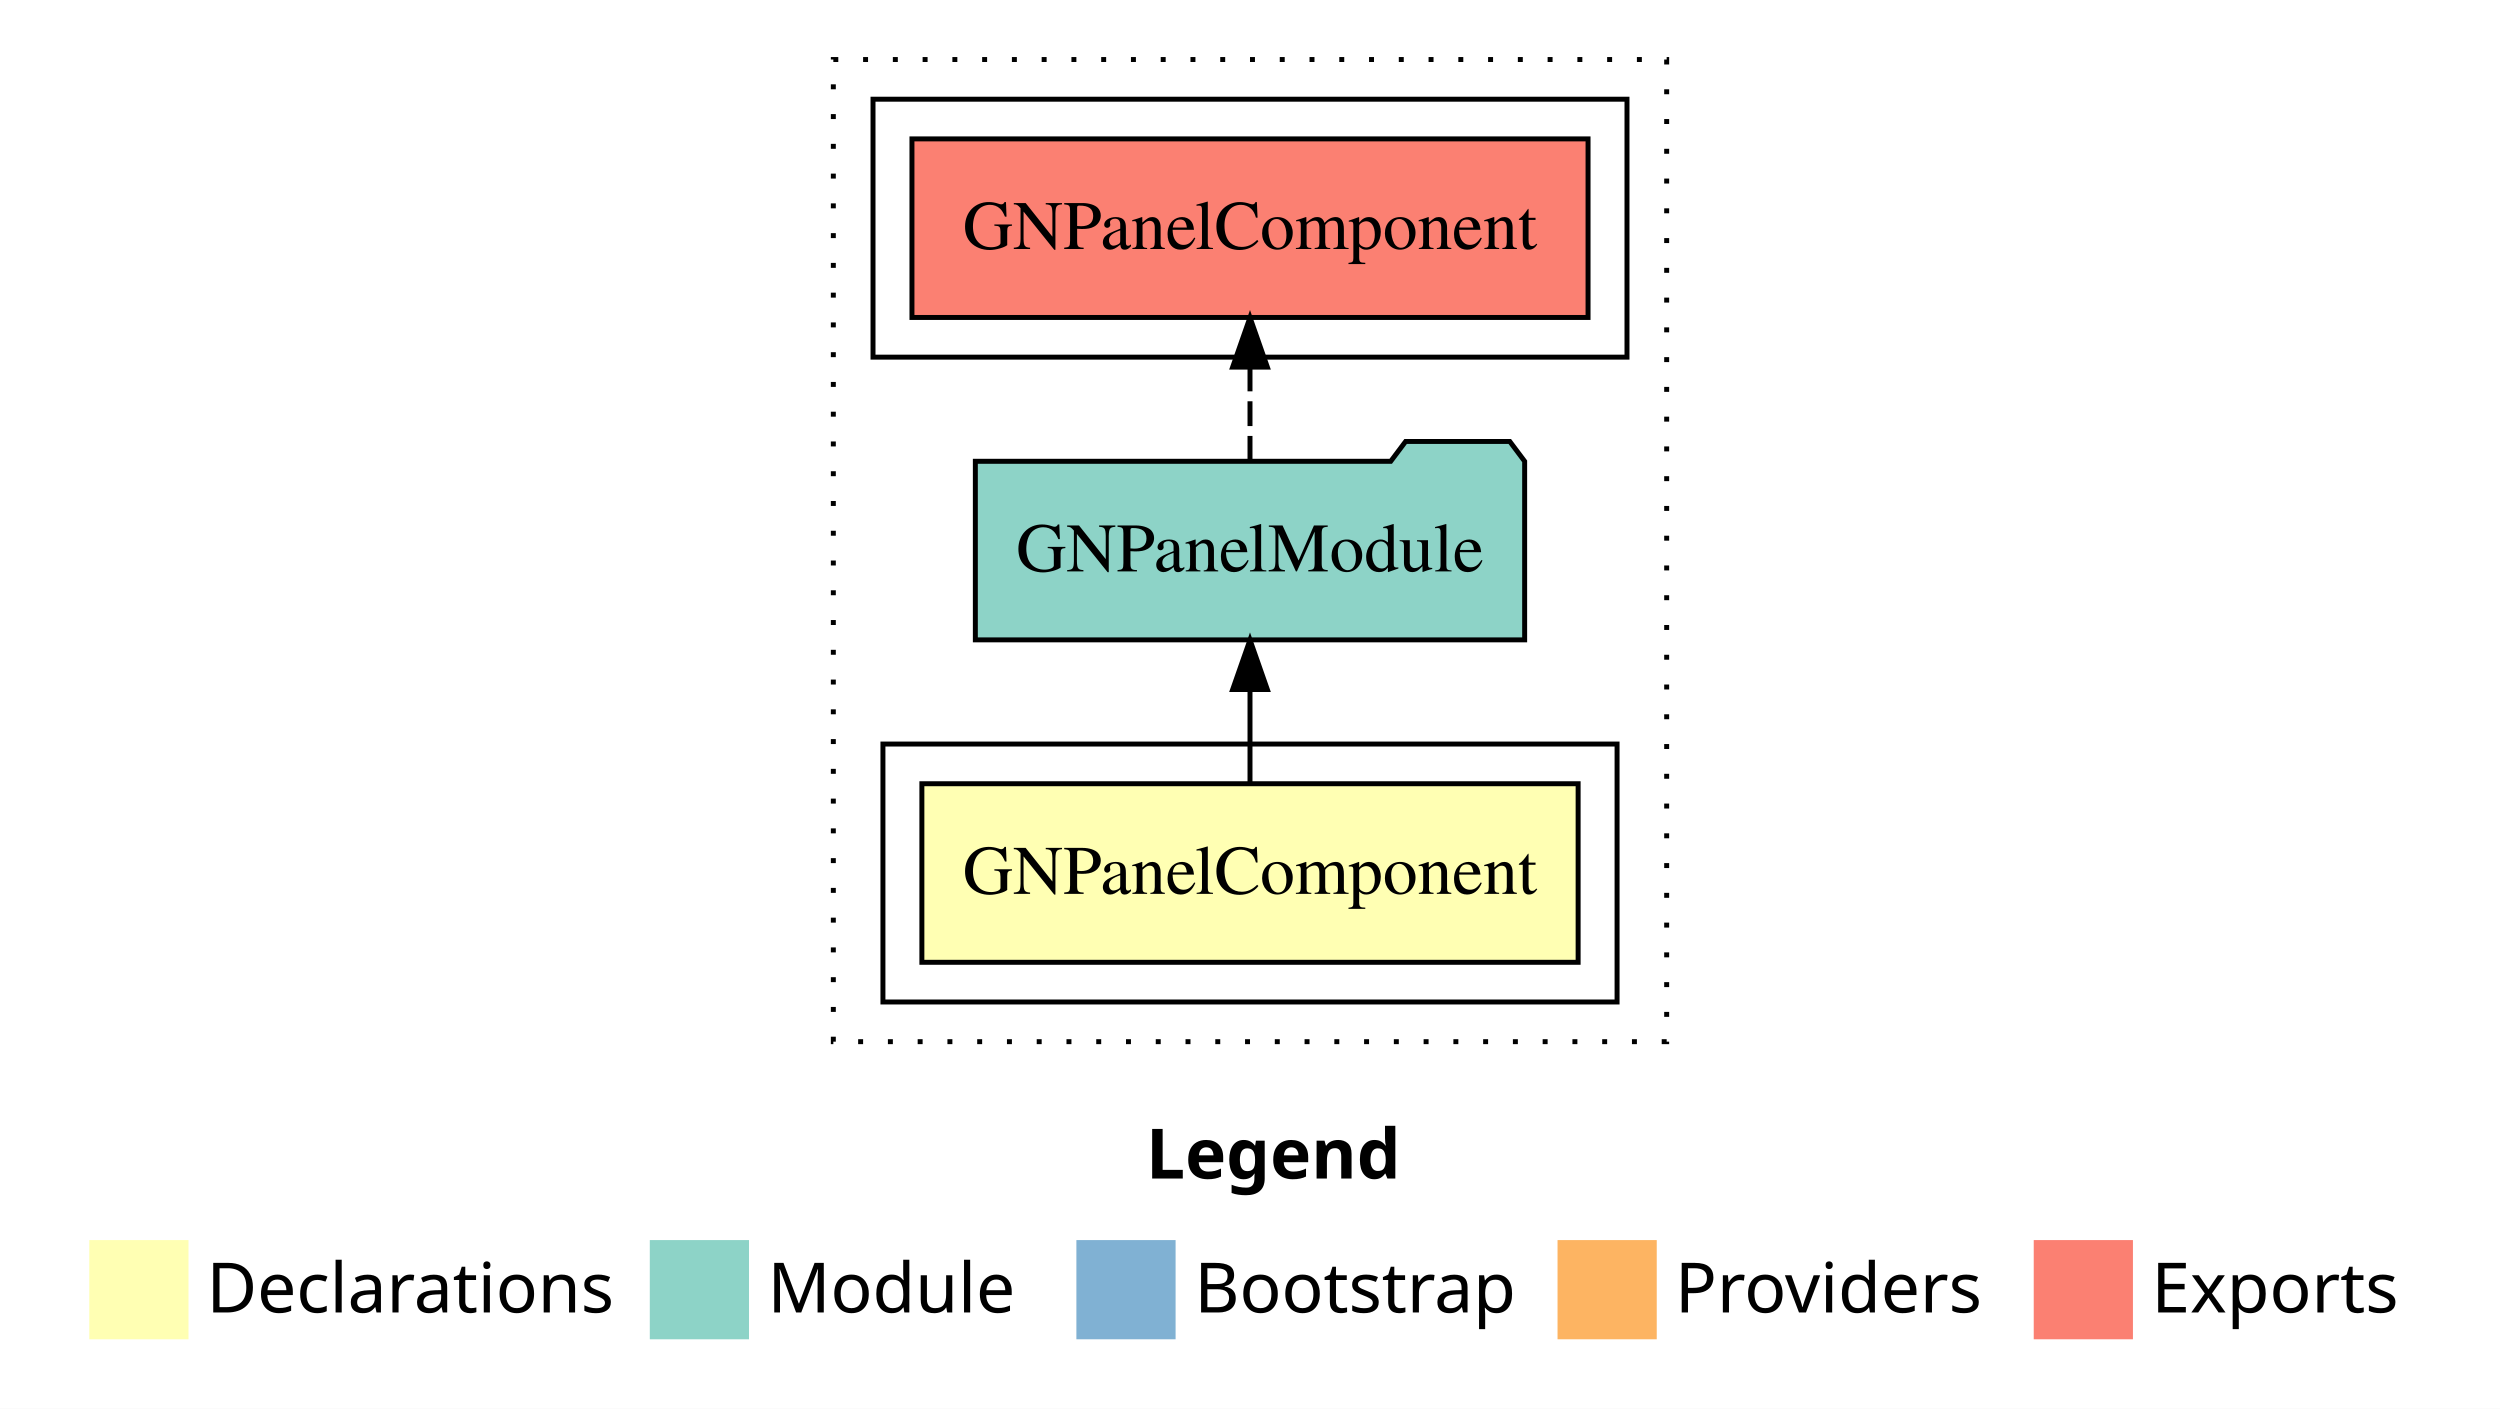
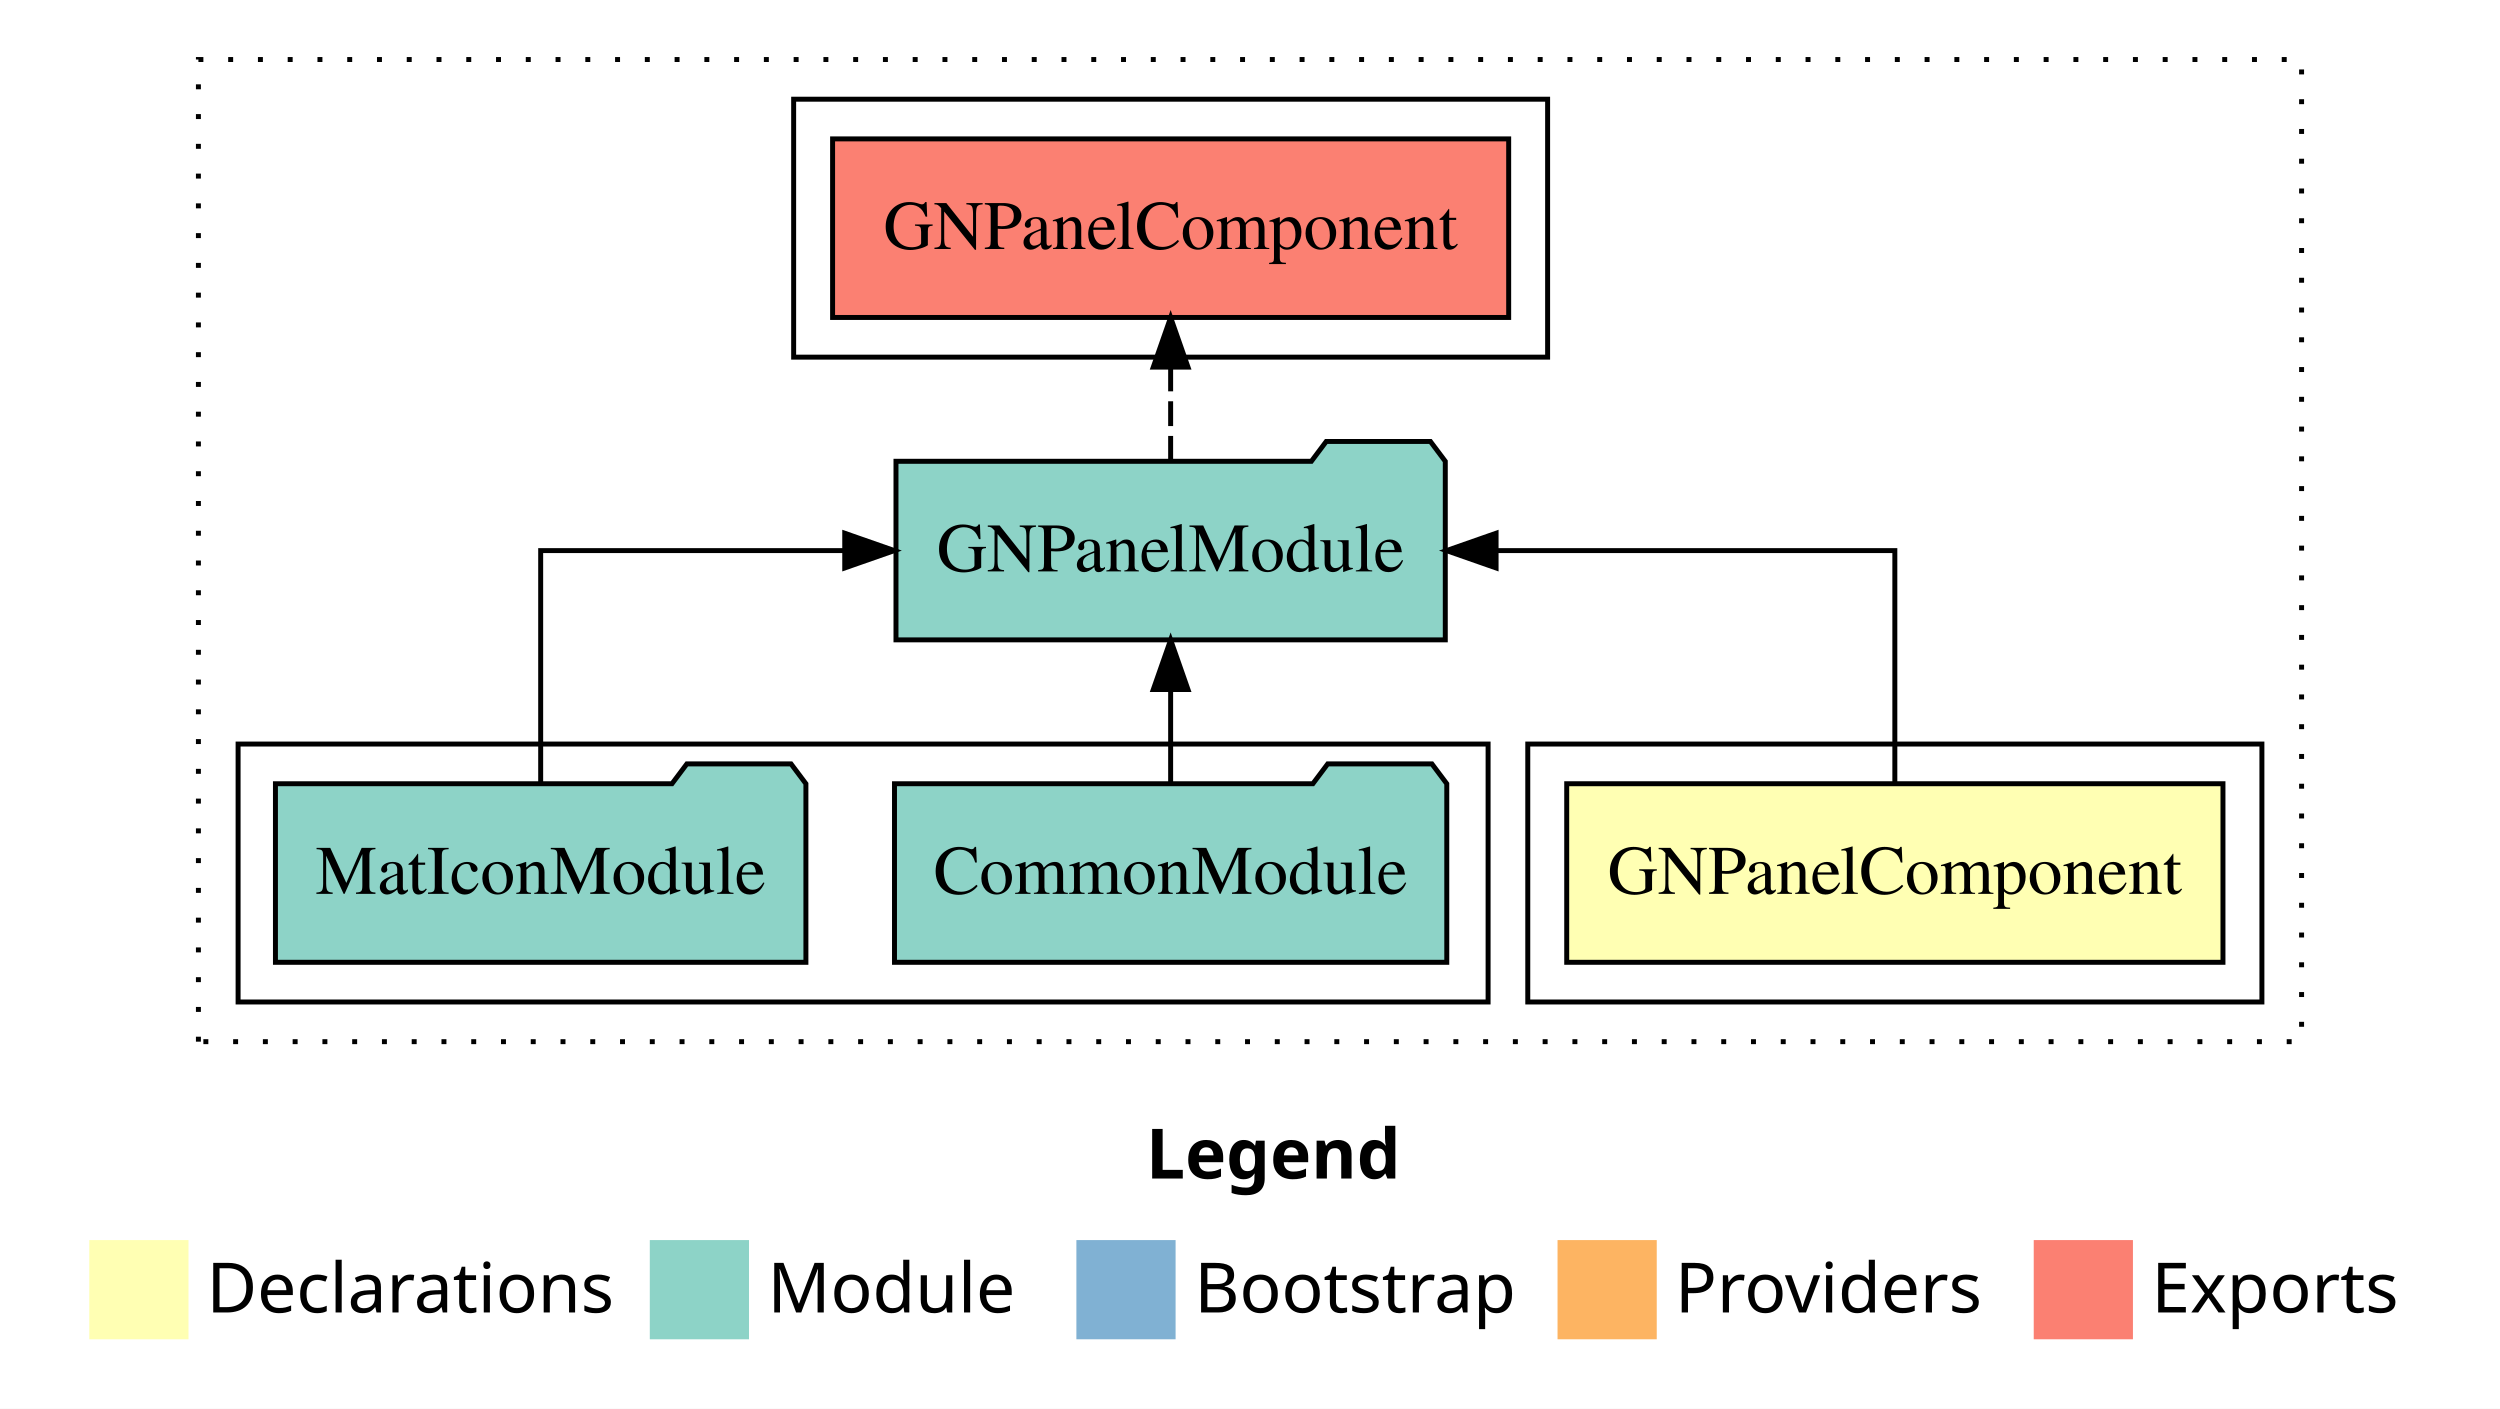
<svg xmlns="http://www.w3.org/2000/svg" width="504pt" height="284pt" viewBox="0.00 0.00 504.00 284.00">
  <g id="graph0" class="graph" transform="scale(1 1) rotate(0) translate(4 280)">
    <polygon fill="white" stroke="transparent" points="-4,4 -4,-280 500,-280 500,4 -4,4" />
    <text text-anchor="start" x="227.01" y="-42.4" font-family="Times-12" font-weight="bold" font-size="14.00">Legend</text>
    <polygon fill="#ffffb3" stroke="transparent" points="14,-10 14,-30 34,-30 34,-10 14,-10" />
    <text text-anchor="start" x="37.63" y="-15.4" font-family="Times-12" font-size="14.00">  Declarations</text>
    <polygon fill="#8dd3c7" stroke="transparent" points="127,-10 127,-30 147,-30 147,-10 127,-10" />
    <text text-anchor="start" x="150.73" y="-15.4" font-family="Times-12" font-size="14.00">  Module</text>
    <polygon fill="#80b1d3" stroke="transparent" points="213,-10 213,-30 233,-30 233,-10 213,-10" />
    <text text-anchor="start" x="236.78" y="-15.4" font-family="Times-12" font-size="14.00">  Bootstrap</text>
    <polygon fill="#fdb462" stroke="transparent" points="310,-10 310,-30 330,-30 330,-10 310,-10" />
    <text text-anchor="start" x="333.67" y="-15.4" font-family="Times-12" font-size="14.00">  Providers</text>
    <polygon fill="#fb8072" stroke="transparent" points="406,-10 406,-30 426,-30 426,-10 406,-10" />
    <text text-anchor="start" x="429.73" y="-15.4" font-family="Times-12" font-size="14.00">  Exports</text>
    <g id="clust1" class="cluster">
-       <polygon fill="none" stroke="black" stroke-dasharray="1,5" points="164,-70 164,-268 332,-268 332,-70 164,-70" />
+       <polygon fill="none" stroke="black" stroke-dasharray="1,5" points="36,-70 36,-268 460,-268 460,-70 36,-70" />
+     </g>
+     <g id="clust5" class="cluster">
+       <polygon fill="none" stroke="black" points="156,-208 156,-260 308,-260 308,-208 156,-208" />
    </g>
    <g id="clust2" class="cluster">
-       <polygon fill="none" stroke="black" points="174,-78 174,-130 322,-130 322,-78 174,-78" />
+       <polygon fill="none" stroke="black" points="304,-78 304,-130 452,-130 452,-78 304,-78" />
    </g>
-     <g id="clust5" class="cluster">
-       <polygon fill="none" stroke="black" points="172,-208 172,-260 324,-260 324,-208 172,-208" />
+     <g id="clust4" class="cluster">
+       <polygon fill="none" stroke="black" points="44,-78 44,-130 296,-130 296,-78 44,-78" />
    </g>
    <g id="node1" class="node">
-       <polygon fill="#ffffb3" stroke="black" points="314.15,-122 181.85,-122 181.85,-86 314.15,-86 314.15,-122" />
-       <text text-anchor="middle" x="248" y="-99.8" font-family="Times,serif" font-size="14.00">GNPanelComponent</text>
+       <polygon fill="#ffffb3" stroke="black" points="444.15,-122 311.85,-122 311.85,-86 444.15,-86 444.15,-122" />
+       <text text-anchor="middle" x="378" y="-99.8" font-family="Times,serif" font-size="14.00">GNPanelComponent</text>
    </g>
    <g id="node2" class="node">
-       <polygon fill="#8dd3c7" stroke="black" points="303.37,-187 300.37,-191 279.37,-191 276.37,-187 192.63,-187 192.63,-151 303.37,-151 303.37,-187" />
-       <text text-anchor="middle" x="248" y="-164.8" font-family="Times,serif" font-size="14.00">GNPanelModule</text>
+       <polygon fill="#8dd3c7" stroke="black" points="287.37,-187 284.37,-191 263.37,-191 260.37,-187 176.63,-187 176.63,-151 287.37,-151 287.37,-187" />
+       <text text-anchor="middle" x="232" y="-164.8" font-family="Times,serif" font-size="14.00">GNPanelModule</text>
    </g>
    <g id="edge1" class="edge">
-       <path fill="none" stroke="black" d="M248,-122.11C248,-122.11 248,-140.99 248,-140.99" />
-       <polygon fill="black" stroke="black" points="244.5,-140.99 248,-150.99 251.5,-140.99 244.5,-140.99" />
+       <path fill="none" stroke="black" d="M378,-122.11C378,-141.34 378,-169 378,-169 378,-169 297.61,-169 297.61,-169" />
+       <polygon fill="black" stroke="black" points="297.61,-165.5 287.61,-169 297.61,-172.5 297.61,-165.5" />
+     </g>
+     <g id="node5" class="node">
+       <polygon fill="#fb8072" stroke="black" points="300.15,-252 163.85,-252 163.85,-216 300.15,-216 300.15,-252" />
+       <text text-anchor="middle" x="232" y="-229.8" font-family="Times,serif" font-size="14.00">GNPanelComponent </text>
+     </g>
+     <g id="edge4" class="edge">
+       <path fill="none" stroke="black" stroke-dasharray="5,2" d="M232,-187.11C232,-187.11 232,-205.99 232,-205.99" />
+       <polygon fill="black" stroke="black" points="228.5,-205.99 232,-215.99 235.5,-205.99 228.5,-205.99" />
    </g>
    <g id="node3" class="node">
-       <polygon fill="#fb8072" stroke="black" points="316.15,-252 179.85,-252 179.85,-216 316.15,-216 316.15,-252" />
-       <text text-anchor="middle" x="248" y="-229.8" font-family="Times,serif" font-size="14.00">GNPanelComponent </text>
+       <polygon fill="#8dd3c7" stroke="black" points="287.67,-122 284.67,-126 263.67,-126 260.67,-122 176.33,-122 176.33,-86 287.67,-86 287.67,-122" />
+       <text text-anchor="middle" x="232" y="-99.8" font-family="Times,serif" font-size="14.00">CommonModule</text>
    </g>
    <g id="edge2" class="edge">
-       <path fill="none" stroke="black" stroke-dasharray="5,2" d="M248,-187.11C248,-187.11 248,-205.99 248,-205.99" />
-       <polygon fill="black" stroke="black" points="244.5,-205.99 248,-215.99 251.5,-205.99 244.5,-205.99" />
+       <path fill="none" stroke="black" d="M232,-122.11C232,-122.11 232,-140.99 232,-140.99" />
+       <polygon fill="black" stroke="black" points="228.5,-140.99 232,-150.99 235.5,-140.99 228.5,-140.99" />
+     </g>
+     <g id="node4" class="node">
+       <polygon fill="#8dd3c7" stroke="black" points="158.47,-122 155.47,-126 134.47,-126 131.47,-122 51.53,-122 51.53,-86 158.47,-86 158.47,-122" />
+       <text text-anchor="middle" x="105" y="-99.8" font-family="Times,serif" font-size="14.00">MatIconModule</text>
+     </g>
+     <g id="edge3" class="edge">
+       <path fill="none" stroke="black" d="M105,-122.11C105,-141.34 105,-169 105,-169 105,-169 166.3,-169 166.3,-169" />
+       <polygon fill="black" stroke="black" points="166.3,-172.5 176.3,-169 166.3,-165.5 166.3,-172.5" />
    </g>
  </g>
</svg>
